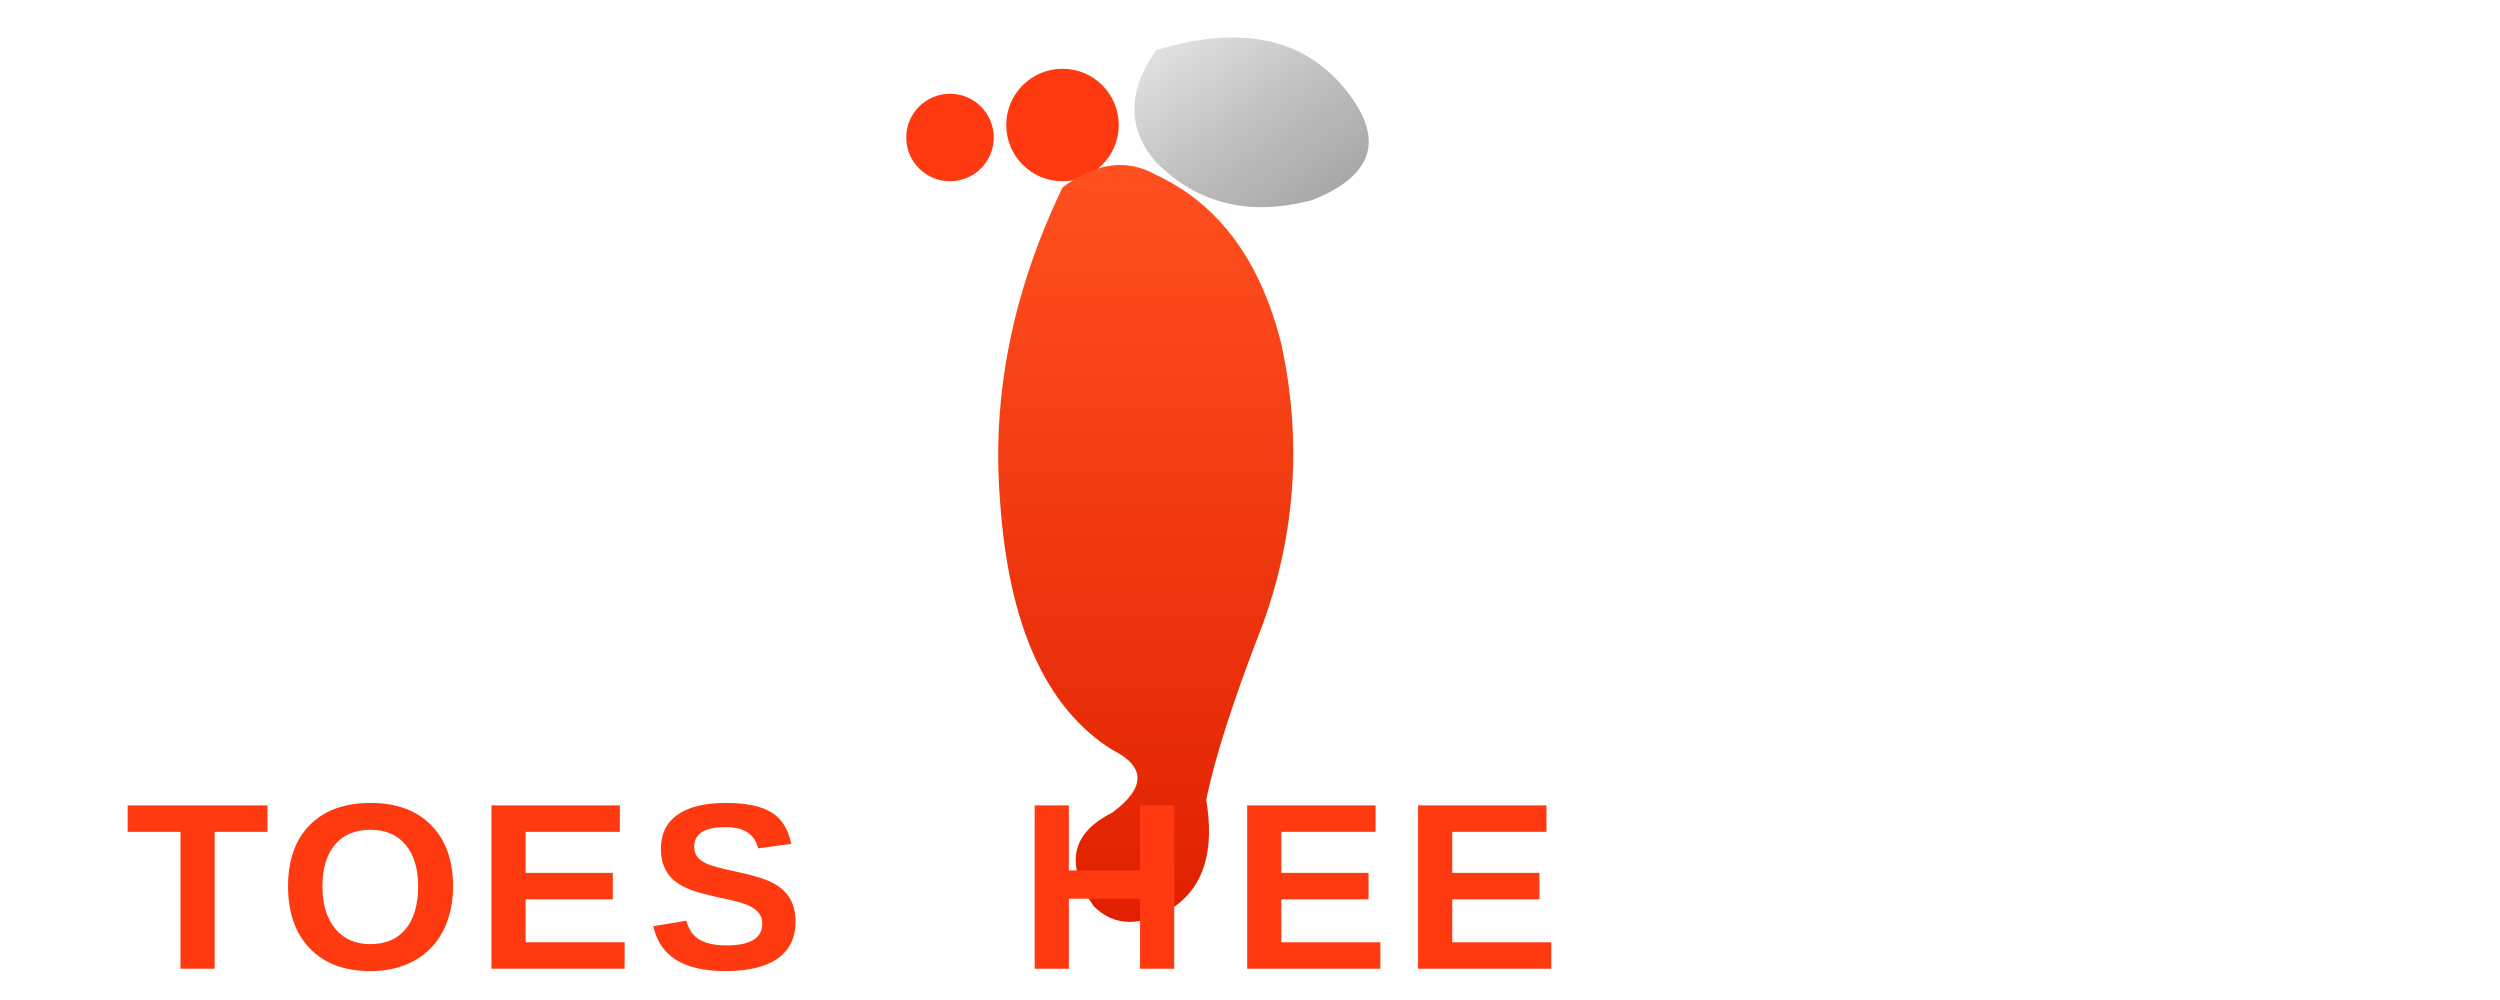
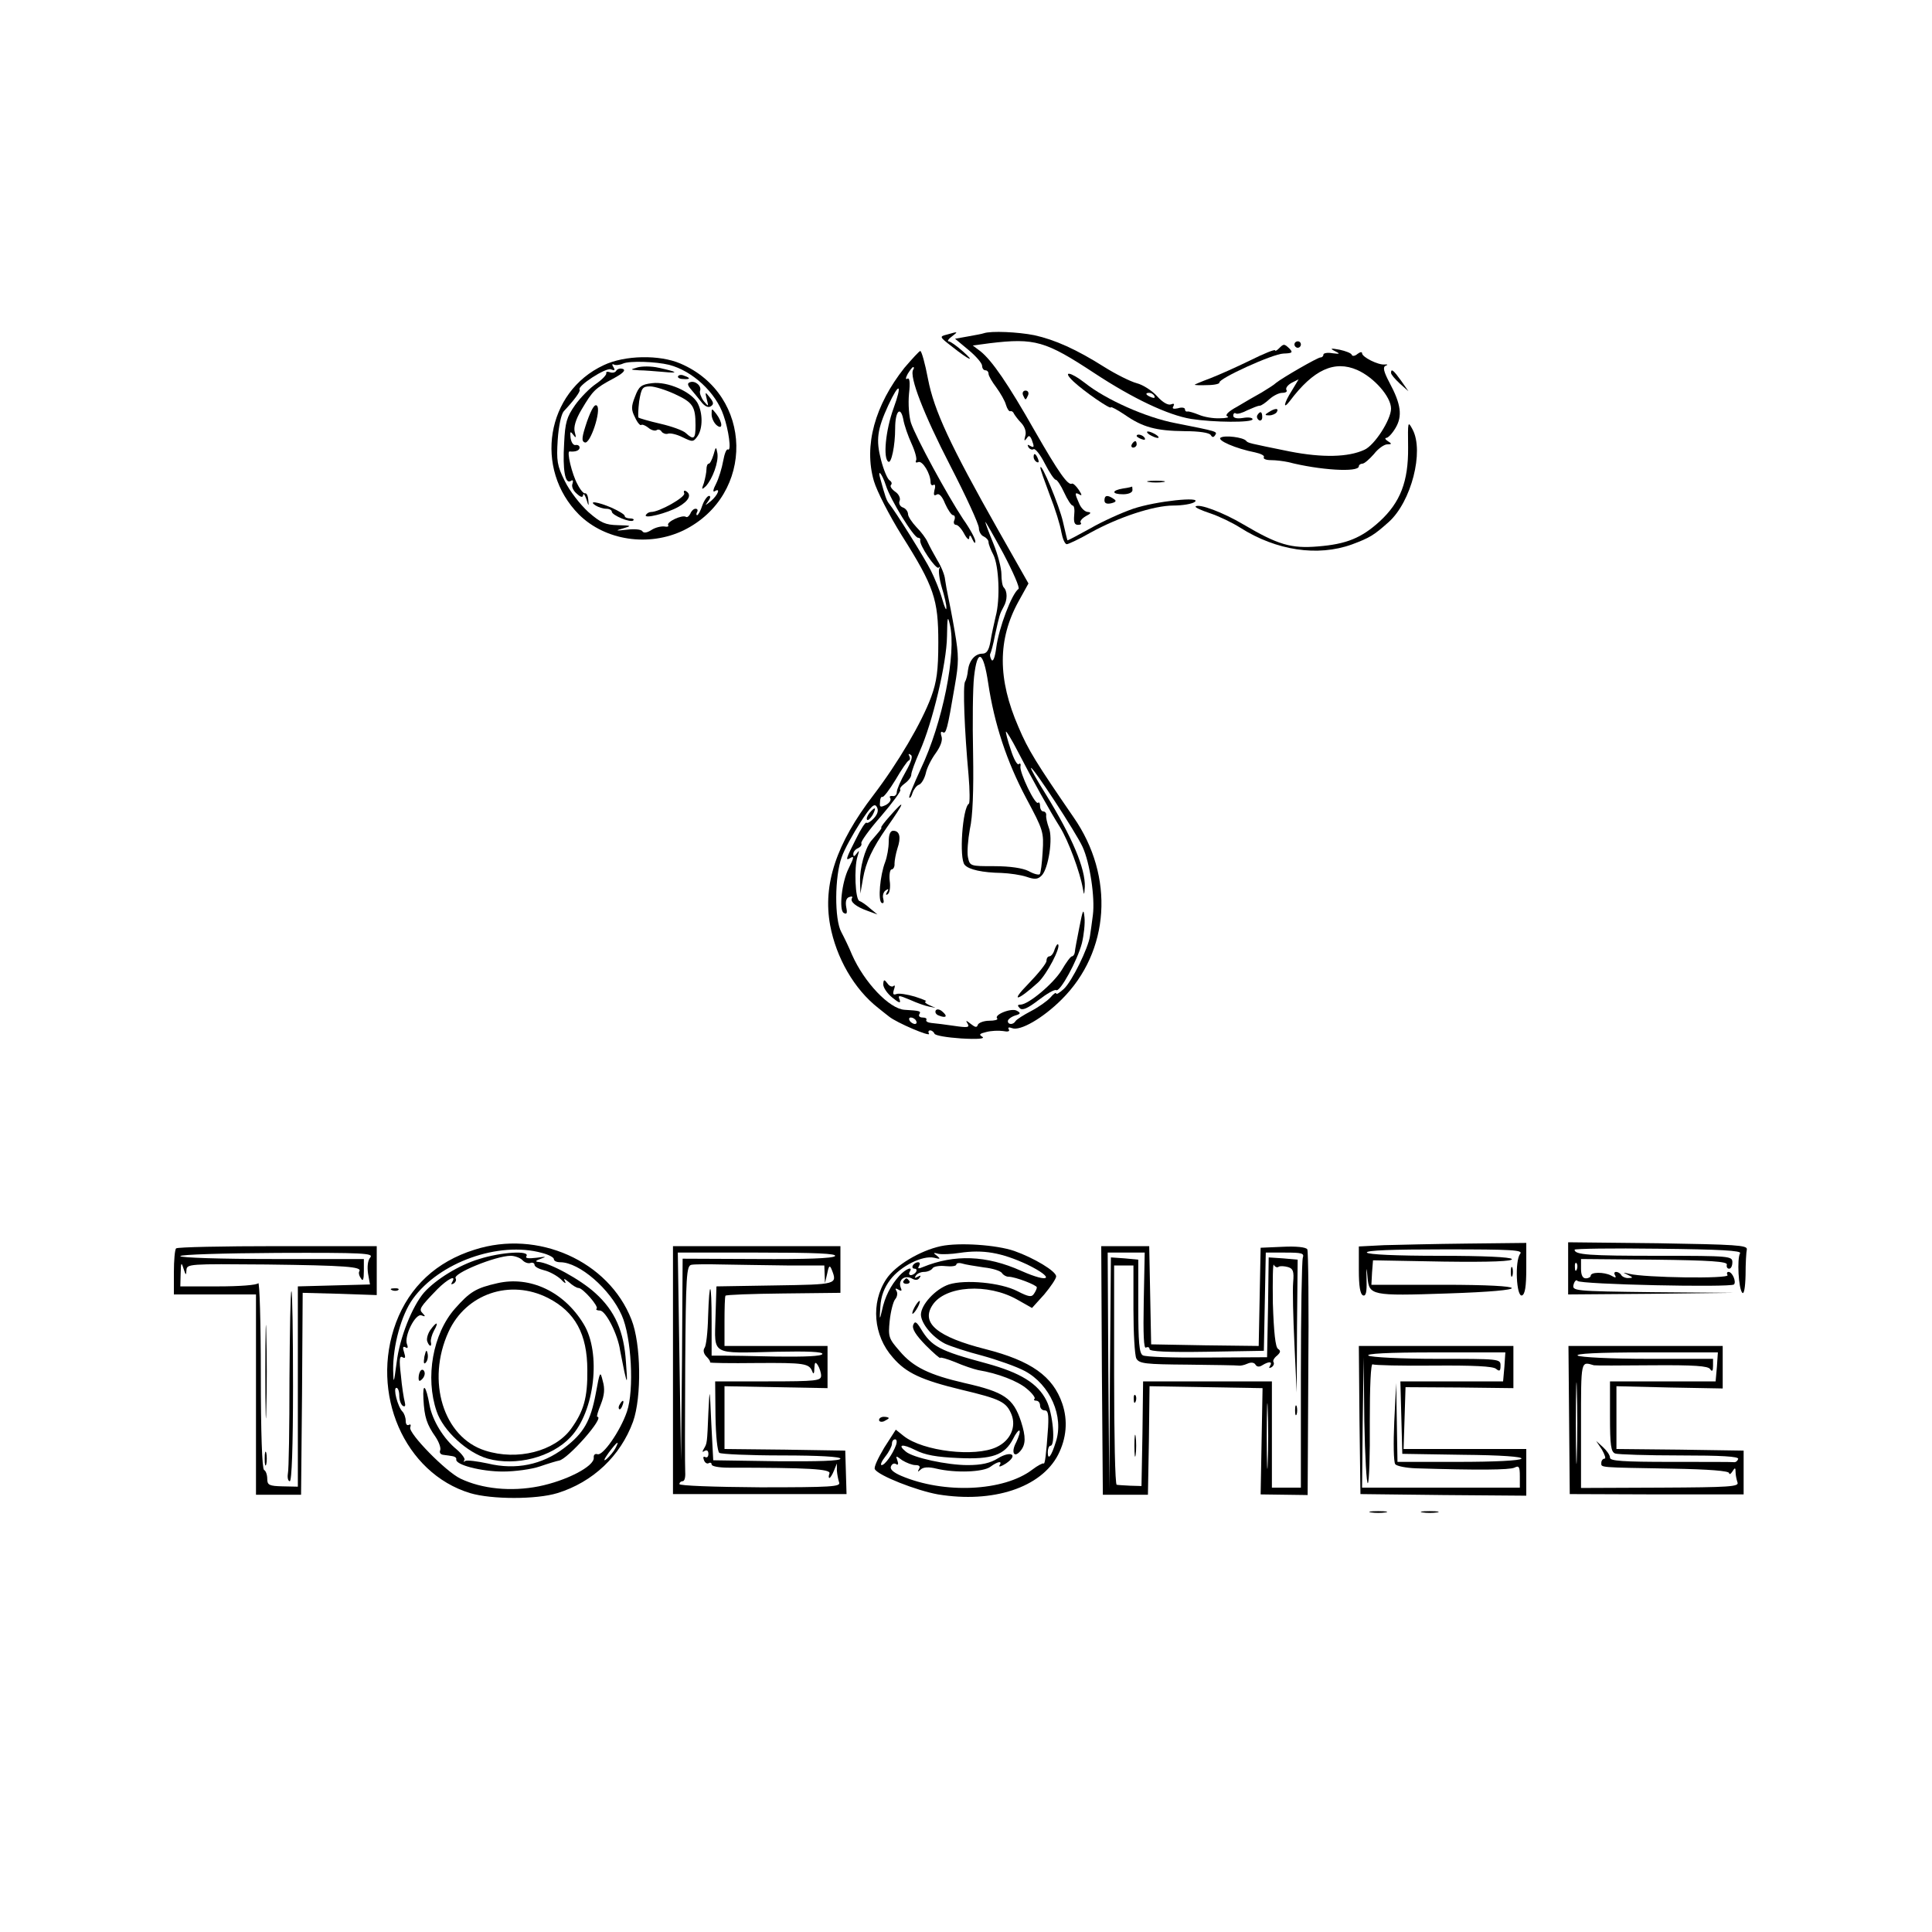
- <svg xmlns="http://www.w3.org/2000/svg" viewBox="0 0 400 160" fill="none">
-   <ellipse cx="170" cy="20" rx="9" ry="9" fill="#FF3A10" />
-   <path d="M185 8 Q205 2 215 14 Q225 26 210 32 Q195 36 185 26 Q178 18 185 8Z" fill="url(#silver)" />
-   <path d="M170 30 Q158 55 160 80 Q162 110 178 120 Q186 124 178 130 Q168 135 175 145 Q180 150 188 145 Q195 140 193 128 Q195 118 202 100 Q210 78 205 55 Q200 35 185 28 Q178 24 170 30Z" fill="url(#orange)" />
-   <circle cx="152" cy="22" r="7" fill="#FF3A10" />
-   <text x="20" y="155" font-family="'Space Grotesk',Arial,sans-serif" font-size="38" font-weight="700" fill="#FF3A10" letter-spacing="2">TOES</text>
-   <text x="163" y="155" font-family="'Space Grotesk',Arial,sans-serif" font-size="38" font-weight="700" fill="#FF3A10" letter-spacing="2">H</text>
-   <text x="197" y="155" font-family="'Space Grotesk',Arial,sans-serif" font-size="38" font-weight="700" fill="#FF3A10" letter-spacing="2">EE</text>
-   <defs>
-     <linearGradient id="orange" x1="0" y1="0" x2="0" y2="1">
-       <stop offset="0%" stop-color="#FF5020" />
-       <stop offset="100%" stop-color="#E02000" />
-     </linearGradient>
-     <linearGradient id="silver" x1="0" y1="0" x2="1" y2="1">
-       <stop offset="0%" stop-color="#E8E8E8" />
-       <stop offset="50%" stop-color="#C0C0C0" />
-       <stop offset="100%" stop-color="#A0A0A0" />
-     </linearGradient>
-   </defs>
+ <svg xmlns="http://www.w3.org/2000/svg" version="1.0" width="600pt" height="600pt" viewBox="0 0 600 600" preserveAspectRatio="xMidYMid meet">
+   <g transform="translate(0,600) scale(0.1,-0.1)" fill="#000000" stroke="none">
+     <path d="M2941 4961 c-24 -6 -24 -7 15 -37 54 -43 76 -52 34 -15 -19 17 -39 31 -44 31 -5 0 -1 7 10 15 21 16 20 16 -15 6z" />
+     <path d="M3055 4965 c-5 -2 -28 -6 -50 -10 l-39 -7 42 -35 c23 -19 42 -41 42 -49 0 -8 5 -14 10 -14 6 0 10 -5 10 -11 0 -6 11 -25 24 -42 13 -18 27 -42 30 -54 4 -13 10 -22 14 -20 4 1 9 -2 11 -8 3 -5 13 -19 23 -29 11 -12 16 -28 12 -40 -4 -15 -3 -17 4 -8 7 11 10 10 16 -3 9 -24 8 -27 -6 -19 -7 4 -8 3 -4 -5 4 -6 11 -9 16 -6 5 3 21 -17 35 -45 14 -27 29 -50 34 -50 4 0 16 -18 26 -40 10 -22 22 -40 26 -40 5 0 7 -13 5 -30 -2 -22 1 -30 12 -30 8 0 12 3 8 7 -3 4 4 13 16 20 16 8 18 12 7 13 -9 0 -21 11 -27 25 -15 33 -15 38 1 29 8 -5 7 0 -3 15 -8 12 -18 21 -21 19 -12 -7 -41 34 -115 163 -84 148 -133 219 -169 248 l-24 18 52 7 c141 17 174 7 326 -93 120 -79 228 -130 300 -142 70 -11 191 -12 191 -1 0 5 -13 7 -30 4 -19 -3 -30 0 -30 7 0 7 4 10 8 7 5 -3 21 2 36 10 16 7 32 14 38 14 5 0 18 9 30 20 12 11 30 20 40 20 11 0 17 4 13 9 -3 6 4 15 16 22 l22 11 -21 -35 c-25 -39 -29 -62 -6 -32 73 97 138 127 209 96 52 -23 105 -83 105 -120 0 -34 -51 -114 -83 -128 -50 -23 -130 -25 -232 -5 -128 26 -129 26 -135 33 -9 11 -66 18 -79 10 -13 -8 46 -34 107 -46 18 -4 30 -10 27 -15 -3 -5 7 -9 22 -9 16 0 39 -3 53 -6 97 -25 220 -33 220 -13 0 4 5 8 11 8 6 0 22 14 36 30 13 17 32 30 41 30 15 0 15 2 2 10 -8 5 -10 10 -5 10 6 0 19 14 29 31 22 37 17 74 -19 141 -18 34 -21 48 -12 52 8 3 7 5 -3 4 -20 -2 -70 23 -70 35 0 5 -6 4 -14 -2 -8 -7 -16 -8 -18 -3 -1 5 -19 12 -38 16 -27 5 -31 4 -15 -4 18 -9 17 -10 -7 -7 -16 3 -28 0 -28 -4 0 -5 -4 -9 -9 -9 -9 0 -118 -63 -138 -79 -6 -6 -27 -19 -45 -30 -18 -10 -53 -30 -76 -44 -28 -15 -39 -27 -30 -30 7 -3 -4 -6 -24 -6 -20 -1 -49 4 -65 11 -15 6 -31 11 -35 10 -5 -1 -8 2 -8 7 0 5 -10 7 -22 3 -14 -3 -19 -1 -14 6 4 8 2 10 -8 6 -9 -3 -26 7 -42 25 -15 17 -44 36 -64 41 -19 5 -65 28 -100 50 -87 55 -154 85 -218 99 -50 10 -134 14 -157 6z m530 -195 c3 -6 -1 -7 -9 -4 -18 7 -21 14 -7 14 6 0 13 -4 16 -10z" />
+     <path d="M4020 4930 c0 -5 5 -10 10 -10 6 0 10 5 10 10 0 6 -4 10 -10 10 -5 0 -10 -4 -10 -10z" />
+     <path d="M3972 4918 c-7 -7 -12 -9 -12 -6 0 4 -35 -10 -77 -31 -43 -21 -99 -46 -125 -56 -27 -10 -48 -19 -48 -20 0 -1 18 -2 39 -1 22 0 39 4 38 8 -3 12 165 89 199 90 27 1 30 3 19 15 -17 16 -18 16 -33 1z" />
+     <path d="M2809 4858 c-92 -116 -127 -242 -95 -352 9 -31 48 -107 86 -168 101 -160 114 -199 114 -333 0 -88 -5 -122 -22 -169 -30 -81 -103 -205 -180 -306 -115 -150 -157 -277 -134 -403 19 -102 75 -199 149 -257 10 -8 26 -21 34 -27 23 -19 131 -65 124 -53 -3 5 -2 10 4 10 5 0 11 -5 13 -10 2 -6 39 -12 83 -15 50 -3 75 -1 66 5 -12 7 -9 10 12 15 15 4 38 5 52 3 15 -3 22 -1 18 5 -4 6 0 8 10 4 25 -10 96 31 154 89 150 149 165 382 37 566 -116 169 -141 209 -171 280 -65 149 -65 272 0 390 l31 56 -93 164 c-151 267 -200 373 -219 471 -9 48 -20 87 -24 87 -3 0 -25 -24 -49 -52z m27 -6 c-13 -21 33 -139 115 -298 49 -95 89 -182 89 -194 0 -11 7 -23 15 -26 8 -4 15 -11 15 -18 0 -6 7 -24 15 -39 17 -34 22 -137 7 -192 -5 -22 -13 -57 -16 -77 -5 -28 -12 -38 -25 -38 -23 0 -41 -21 -45 -52 -1 -13 -5 -29 -9 -35 -7 -12 -2 -150 11 -291 4 -46 4 -86 1 -88 -20 -12 -31 -171 -13 -190 13 -15 56 -24 114 -25 25 -1 60 -6 78 -12 26 -9 35 -8 47 4 21 21 36 117 22 149 -5 14 -9 31 -8 38 1 6 -3 12 -9 12 -5 0 -10 7 -10 17 0 9 -3 13 -6 10 -9 -9 -58 94 -55 113 2 8 -1 11 -5 7 -5 -4 -16 16 -25 45 -10 29 -16 54 -15 56 2 1 18 -25 36 -60 47 -91 100 -186 132 -237 26 -42 62 -139 71 -191 4 -22 4 -21 6 6 2 56 -39 154 -121 287 -27 43 -48 80 -46 82 5 5 140 -201 160 -245 23 -50 39 -158 32 -212 -3 -23 -7 -53 -9 -65 -5 -37 -56 -141 -81 -164 -13 -12 -24 -19 -24 -14 0 4 -8 -1 -18 -13 -10 -11 -37 -30 -60 -42 -23 -12 -45 -26 -48 -31 -7 -12 -24 -12 -24 0 0 5 10 13 22 17 18 5 19 8 6 15 -17 10 -73 -13 -61 -24 3 -4 -8 -7 -25 -7 -16 0 -32 -6 -35 -12 -3 -10 -8 -9 -22 2 -15 12 -17 12 -10 1 7 -12 0 -13 -41 -7 -27 4 -59 8 -71 9 -11 1 -19 5 -16 10 2 4 -3 7 -12 7 -9 0 -13 5 -10 10 6 10 3 11 -46 14 -47 3 -125 85 -163 171 -9 22 -24 53 -33 70 -22 39 -21 174 1 233 8 24 35 72 58 108 33 51 44 61 51 48 6 -10 3 -22 -9 -35 -9 -10 -20 -17 -23 -14 -3 3 -18 -20 -33 -51 -31 -61 -33 -68 -18 -59 13 8 13 3 -4 -31 -22 -43 -31 -130 -16 -139 10 -6 12 -1 8 18 -3 17 0 28 9 31 8 3 12 2 9 -3 -7 -11 12 -27 49 -40 l30 -11 -23 19 c-12 11 -27 21 -33 23 -13 4 -17 103 -6 138 6 19 6 21 -2 10 -8 -11 -11 -11 -11 -2 0 7 7 15 15 18 8 4 12 10 10 15 -3 4 24 42 61 84 36 42 63 79 60 82 -3 4 3 12 14 20 11 8 20 20 20 27 0 8 12 40 26 72 40 89 84 275 85 358 1 60 2 66 9 36 21 -88 -23 -307 -91 -449 -21 -46 -38 -86 -35 -88 2 -3 7 4 10 15 4 11 13 23 20 25 8 3 17 19 21 35 3 16 17 44 31 63 15 21 22 40 18 52 -4 12 -2 17 4 13 10 -6 14 7 37 143 13 74 13 94 0 170 -8 47 -18 97 -21 111 -3 14 -7 36 -9 50 -1 14 -12 41 -24 60 -11 19 -25 45 -30 56 -5 12 -21 33 -35 47 -14 15 -26 33 -26 40 0 8 -7 18 -16 21 -9 3 -14 13 -10 21 3 8 -3 21 -14 28 -11 8 -17 17 -13 21 4 4 2 10 -4 14 -7 4 -19 33 -27 64 -16 62 -12 94 23 170 34 73 44 67 16 -10 -25 -69 -33 -156 -16 -166 9 -6 21 49 21 104 0 52 16 71 25 29 3 -19 15 -53 26 -77 11 -24 17 -47 14 -52 -3 -6 0 -8 7 -5 13 5 38 -36 38 -63 0 -7 4 -11 9 -8 5 4 7 -4 3 -16 -3 -15 -2 -19 7 -14 7 5 17 -5 26 -28 9 -20 20 -36 25 -36 5 0 7 -7 4 -15 -4 -8 -1 -15 5 -15 6 0 17 -12 25 -27 9 -17 16 -22 16 -13 1 10 4 9 10 -5 5 -11 9 -14 9 -7 1 7 -16 39 -38 70 -49 74 -146 252 -162 299 -6 20 -9 59 -6 90 4 35 2 51 -5 47 -6 -4 -6 2 1 15 7 11 14 21 17 21 3 0 3 -4 0 -8z m-85 -359 c14 -45 87 -163 100 -163 5 0 8 -3 7 -7 -5 -14 49 -93 57 -86 4 5 5 3 2 -3 -3 -6 0 -32 8 -59 8 -26 15 -55 14 -64 0 -9 -6 4 -13 29 -7 25 -23 64 -35 88 -20 40 -111 185 -130 208 -8 10 -12 22 -27 77 -10 33 5 17 17 -20z m412 -322 c-21 -15 -61 -121 -69 -182 -4 -31 -10 -46 -15 -38 -4 7 -6 16 -3 20 2 4 9 29 14 56 14 63 14 65 27 89 12 21 12 48 0 60 -4 4 -7 22 -7 41 0 18 -11 61 -25 95 -14 34 -25 64 -25 67 0 3 25 -41 56 -98 30 -57 52 -107 47 -110z m-94 -293 c19 -126 57 -242 118 -357 53 -99 55 -105 51 -167 -2 -35 -6 -66 -9 -69 -4 -3 -19 1 -35 10 -18 9 -57 15 -106 15 -75 0 -76 0 -82 28 -3 15 0 54 6 87 9 39 12 121 10 235 -2 96 -1 203 3 238 10 90 29 81 44 -20z m-257 -276 c-15 -26 -27 -54 -27 -62 0 -8 -6 -14 -13 -12 -8 1 -11 -2 -7 -7 3 -6 -3 -15 -14 -21 -17 -8 -20 -7 -18 9 0 11 4 18 7 16 4 -2 22 22 41 53 18 31 37 59 41 60 5 2 5 9 2 14 -4 7 -2 8 4 4 8 -4 2 -22 -16 -54z m33 -772 c3 -5 2 -10 -4 -10 -5 0 -13 5 -16 10 -3 6 -2 10 4 10 5 0 13 -4 16 -10z" />
+     <path d="M2763 3465 c-17 -19 -29 -35 -26 -35 2 0 -2 -7 -9 -15 -7 -8 -17 -20 -23 -27 -19 -24 -35 -84 -34 -124 l1 -39 8 46 c9 52 29 94 74 159 57 81 60 93 9 35z" />
+     <path d="M2700 3475 c-7 -9 -10 -18 -7 -21 3 -3 10 4 17 15 13 25 8 27 -10 6z" />
+     <path d="M2760 3386 c0 -19 -5 -47 -11 -63 -16 -41 -23 -120 -11 -127 6 -3 8 2 5 13 -3 10 1 22 8 26 8 6 10 4 4 -5 -5 -8 -4 -11 2 -7 6 4 9 22 6 42 -2 19 1 35 6 35 5 0 10 8 9 18 0 9 4 31 9 47 12 35 7 55 -13 55 -9 0 -14 -11 -14 -34z" />
+     <path d="M3352 3120 c-7 -36 -14 -71 -14 -77 -1 -7 -5 -13 -9 -13 -4 0 -18 -19 -32 -43 -25 -41 -103 -107 -128 -107 -9 0 -10 -3 -2 -11 8 -8 24 -1 58 25 26 20 50 34 55 31 12 -7 66 92 80 146 6 25 10 61 8 80 -3 29 -5 25 -16 -31z" />
+     <path d="M3275 3051 c-3 -12 -11 -21 -16 -21 -5 0 -9 -6 -9 -14 0 -8 -26 -40 -57 -72 -57 -58 -34 -54 31 5 27 25 71 109 62 118 -2 3 -7 -5 -11 -16z" />
+     <path d="M2743 2943 c0 -10 12 -28 28 -41 21 -17 27 -19 23 -7 -6 15 -4 15 32 0 22 -10 48 -19 59 -21 l20 -4 -20 9 c-11 5 -15 10 -10 11 6 1 -10 7 -34 15 -24 7 -49 11 -57 8 -10 -4 -12 0 -8 13 4 11 4 16 -1 12 -4 -4 -13 -1 -19 8 -10 13 -12 13 -13 -3z" />
+     <path d="M2906 2862 c-3 -6 1 -13 10 -16 23 -9 28 -2 10 13 -8 7 -17 8 -20 3z" />
+     <path d="M1875 4866 c-179 -83 -218 -322 -77 -464 82 -81 217 -101 325 -49 223 110 217 421 -10 518 -65 28 -173 26 -238 -5z m203 1 c73 -19 145 -86 169 -157 16 -45 25 -112 14 -106 -5 3 -11 -13 -15 -35 -4 -23 -14 -55 -22 -71 -9 -17 -11 -27 -5 -24 20 13 11 -11 -11 -30 -19 -15 -20 -16 -9 -1 7 9 9 17 3 17 -5 0 -15 -13 -21 -30 -5 -16 -13 -30 -16 -30 -3 0 -3 5 0 10 3 6 1 10 -5 10 -6 0 -13 -7 -16 -15 -4 -8 -10 -13 -14 -10 -12 7 -61 -16 -55 -26 3 -4 -3 -6 -12 -4 -10 1 -28 -3 -40 -11 -14 -9 -24 -10 -28 -4 -3 6 -25 8 -48 5 -36 -4 -37 -3 -12 4 28 8 27 9 -16 10 -39 1 -53 7 -92 41 -25 23 -58 65 -73 96 -24 48 -26 63 -22 128 3 44 11 80 19 89 31 33 53 62 49 67 -8 11 81 69 97 63 12 -5 14 -3 8 7 -5 7 -4 11 1 8 5 -3 18 -2 29 3 21 9 102 6 143 -4z" />
+     <path d="M1980 4859 c-24 -7 -24 -7 5 -9 17 0 50 -3 75 -5 51 -5 45 0 -15 13 -22 5 -51 5 -65 1z" />
+     <path d="M1914 4849 c-3 -6 -12 -8 -20 -5 -8 3 -13 1 -11 -3 1 -5 -13 -20 -32 -33 -18 -12 -48 -42 -65 -66 -26 -37 -31 -54 -34 -118 -5 -84 3 -128 20 -118 7 5 9 2 6 -8 -4 -8 2 -22 13 -31 13 -12 19 -13 20 -4 1 6 5 1 10 -13 7 -23 8 -24 6 -2 -1 12 -5 21 -10 20 -4 -2 -15 11 -23 27 -18 32 -35 105 -25 103 18 -2 31 3 31 12 0 6 -6 9 -12 8 -7 -2 -14 8 -16 22 -2 20 -1 22 8 10 9 -12 10 -10 5 8 -4 15 2 38 21 70 35 59 42 66 98 96 30 16 40 26 31 30 -8 3 -17 1 -21 -5z" />
+     <path d="M2106 4832 c-3 -4 4 -9 15 -9 23 -2 25 3 4 10 -8 4 -16 3 -19 -1z" />
+     <path d="M2025 4810 c-34 -4 -41 -10 -53 -42 -12 -30 -12 -41 0 -64 7 -16 16 -26 19 -24 3 3 13 -1 22 -8 9 -8 21 -11 26 -8 5 4 13 1 16 -5 4 -5 13 -8 19 -6 7 3 28 -2 46 -11 31 -15 33 -15 46 3 17 24 17 73 0 104 -20 35 -93 67 -141 61z m71 -34 c56 -26 64 -38 64 -97 0 -42 -5 -47 -30 -24 -8 8 -44 21 -79 29 -35 8 -65 17 -68 19 -2 3 -1 26 2 51 7 41 10 46 34 46 14 0 49 -11 77 -24z" />
+     <path d="M2143 4813 c-9 -3 -8 -9 2 -21 8 -9 22 -27 32 -39 11 -15 23 -20 30 -15 10 6 10 12 -3 28 -14 18 -15 18 -9 -6 6 -24 6 -24 -10 -5 -8 11 -13 25 -11 31 6 15 -15 33 -31 27z" />
+     <path d="M1823 4691 c-16 -48 -18 -61 -7 -65 17 -7 52 100 38 114 -7 7 -17 -10 -31 -49z" />
+     <path d="M2210 4713 c0 -11 7 -26 15 -33 20 -17 20 7 0 34 -15 19 -15 19 -15 -1z" />
+     <path d="M2216 4588 c-5 -16 -11 -28 -15 -28 -4 0 -7 -8 -7 -17 0 -10 -4 -29 -8 -43 -8 -21 -7 -22 6 -10 21 23 40 75 36 102 -4 22 -5 22 -12 -4z" />
+     <path d="M2125 4468 c4 -12 -77 -58 -103 -58 -6 0 -13 -4 -16 -9 -9 -14 66 5 101 25 33 19 42 38 23 49 -5 3 -8 0 -5 -7z" />
+     <path d="M1850 4430 c8 -5 23 -10 33 -10 9 0 17 -4 17 -9 0 -11 59 -36 67 -27 3 3 -1 6 -10 6 -9 0 -17 3 -17 8 0 4 -18 15 -40 25 -44 19 -75 23 -50 7z" />
+     <path d="M4320 4842 c0 -5 12 -19 27 -33 l27 -24 -23 33 c-23 32 -31 39 -31 24z" />
+     <path d="M3334 4815 c33 -31 116 -88 116 -80 0 3 19 -7 43 -23 56 -39 97 -50 186 -51 45 0 77 -5 81 -12 5 -8 9 -8 14 0 7 11 7 11 -124 37 -90 17 -216 73 -281 125 -45 35 -72 39 -35 4z" />
+     <path d="M3177 4773 c3 -7 6 -13 8 -13 2 0 5 6 8 13 3 8 -1 14 -8 14 -7 0 -11 -6 -8 -14z" />
+     <path d="M3940 4720 c-13 -8 -13 -10 2 -10 9 0 20 5 23 10 8 13 -5 13 -25 0z" />
+     <path d="M3905 4711 c-3 -5 -1 -12 5 -16 5 -3 10 1 10 9 0 18 -6 21 -15 7z" />
+     <path d="M4373 4610 c1 -105 -24 -170 -88 -229 -57 -52 -104 -71 -192 -78 -83 -7 -124 5 -231 68 -64 38 -139 66 -149 56 -2 -3 18 -12 45 -21 27 -9 69 -29 94 -45 112 -71 240 -90 346 -52 56 21 68 28 115 70 70 63 110 219 74 287 -15 28 -15 26 -14 -56z" />
+     <path d="M3570 4650 c8 -5 20 -10 25 -10 6 0 3 5 -5 10 -8 5 -19 10 -25 10 -5 0 -3 -5 5 -10z" />
+     <path d="M3530 4646 c0 -2 7 -7 16 -10 8 -3 12 -2 9 4 -6 10 -25 14 -25 6z" />
+     <path d="M3515 4620 c-3 -5 -1 -10 4 -10 6 0 11 5 11 10 0 6 -2 10 -4 10 -3 0 -8 -4 -11 -10z" />
+     <path d="M3210 4581 c0 -6 4 -13 10 -16 6 -3 7 1 4 9 -7 18 -14 21 -14 7z" />
+     <path d="M3231 4548 c-1 -4 13 -42 29 -85 17 -43 33 -95 36 -115 4 -21 11 -38 17 -38 5 0 39 16 74 36 87 48 196 84 257 84 28 0 58 5 66 11 26 18 -120 3 -191 -21 -35 -12 -95 -39 -133 -61 -38 -21 -70 -38 -71 -37 -1 2 -7 28 -14 58 -11 49 -68 186 -70 168z" />
+     <path d="M3568 4503 c12 -2 32 -2 45 0 12 2 2 4 -23 4 -25 0 -35 -2 -22 -4z" />
+     <path d="M3488 4483 c-37 -6 -36 -18 0 -18 16 0 29 5 29 13 0 6 -1 11 -1 11 -1 -1 -13 -4 -28 -6z" />
+     <path d="M3430 4446 c0 -9 7 -12 21 -9 16 4 17 8 7 14 -19 13 -28 11 -28 -5z" />
+     <path d="M1474 2119 c-119 -37 -202 -115 -244 -226 -82 -220 26 -468 230 -530 67 -20 206 -20 271 0 110 34 196 115 235 222 27 76 25 242 -5 317 -71 182 -291 280 -487 217z m209 -10 c20 -5 37 -14 37 -19 0 -6 9 -10 20 -10 59 0 155 -83 191 -165 30 -67 39 -232 16 -299 -20 -59 -75 -139 -92 -132 -7 2 -12 -2 -11 -11 2 -27 -86 -72 -171 -89 -86 -17 -176 -8 -243 24 -46 22 -162 141 -156 159 3 8 1 11 -4 8 -6 -3 -10 2 -10 12 0 11 -5 24 -10 29 -15 15 -30 74 -19 74 5 0 9 -11 9 -24 0 -14 5 -28 11 -32 7 -4 9 0 6 12 -3 11 -9 48 -12 83 -6 49 -4 62 5 56 9 -5 10 -1 5 15 -5 15 -4 20 4 16 7 -5 9 -1 5 9 -10 25 26 97 45 90 12 -5 13 -3 4 6 -13 13 -10 18 45 75 32 32 61 47 46 22 -4 -7 -3 -8 5 -4 6 4 9 11 6 16 -10 15 125 70 171 70 12 0 29 -6 36 -13 7 -8 19 -12 26 -9 6 2 12 -1 12 -6 0 -6 14 -13 30 -17 17 -4 40 -17 52 -28 11 -12 17 -15 13 -7 -6 11 -3 10 12 -2 11 -10 24 -18 30 -18 13 0 63 -57 56 -64 -4 -3 1 -6 10 -6 18 0 56 -74 63 -125 2 -11 8 -40 13 -65 9 -40 10 -37 5 29 -6 96 -34 160 -95 215 -47 43 -143 95 -177 97 -11 1 -9 4 8 10 19 7 16 7 -13 3 -26 -3 -37 -2 -32 5 11 18 -77 13 -147 -9 -63 -19 -134 -63 -171 -104 -37 -43 -76 -141 -85 -216 -9 -68 -10 -70 -11 -25 -1 75 25 171 61 221 82 114 267 180 401 143z m228 -607 c-5 -10 -18 -25 -27 -33 -11 -9 -9 -2 6 19 26 35 36 42 21 14z" />
+     <path d="M1545 2015 c-67 -15 -86 -27 -132 -79 -69 -78 -93 -214 -57 -319 20 -60 95 -129 159 -147 87 -24 198 4 257 67 75 79 96 262 40 352 -61 100 -166 149 -267 126z m157 -46 c84 -43 122 -112 122 -224 1 -85 -11 -128 -51 -183 -51 -69 -166 -99 -266 -67 -130 41 -184 216 -114 369 54 118 191 165 309 105z" />
+     <path d="M1336 1869 c-8 -12 -12 -28 -9 -35 6 -17 15 -18 11 -1 -1 6 3 22 10 35 16 28 8 29 -12 1z" />
+     <path d="M1318 1787 c-3 -19 -2 -25 4 -19 6 6 8 18 6 28 -3 14 -5 12 -10 -9z" />
+     <path d="M1307 1744 c-4 -4 -7 -14 -7 -23 0 -11 3 -12 11 -4 6 6 10 16 7 23 -2 6 -7 8 -11 4z" />
+     <path d="M1850 1671 c-16 -84 -37 -122 -98 -168 -68 -52 -150 -69 -237 -48 -33 7 -64 11 -70 8 -5 -4 -7 -3 -3 2 4 4 -7 19 -23 33 -42 34 -76 91 -85 138 -11 62 -22 73 -19 19 3 -56 10 -78 38 -118 10 -15 17 -34 14 -41 -3 -7 1 -13 9 -14 8 -1 21 -3 28 -4 8 -1 14 -5 13 -10 -4 -17 77 -38 145 -38 37 0 89 7 115 16 26 9 53 17 59 18 27 4 144 136 119 136 -3 0 2 17 11 39 11 28 13 48 6 72 -8 33 -9 31 -22 -40z" />
+     <path d="M1925 1639 c-4 -6 -5 -12 -2 -15 2 -3 7 2 10 11 7 17 1 20 -8 4z" />
+     <path d="M2922 2130 c-65 -14 -142 -60 -170 -103 -48 -73 -40 -175 21 -243 41 -48 89 -70 213 -100 122 -29 139 -38 155 -76 16 -39 -3 -82 -46 -102 -67 -32 -228 -13 -288 34 l-25 20 -36 -56 c-19 -32 -33 -61 -29 -67 12 -20 129 -66 196 -78 171 -28 320 21 373 123 26 51 31 106 13 159 -29 85 -97 133 -238 169 -150 38 -202 81 -165 137 39 60 171 69 263 17 l46 -26 38 42 c20 24 37 49 37 56 0 16 -68 57 -130 79 -55 19 -171 27 -228 15z m268 -57 c88 -43 72 -60 -18 -20 -109 49 -208 52 -306 12 -14 -6 -17 -5 -12 3 4 7 3 12 -3 12 -5 0 -13 -4 -16 -10 -3 -5 -1 -10 5 -10 6 0 8 -4 5 -10 -3 -5 -11 -10 -16 -10 -6 0 -7 5 -4 10 12 19 -12 10 -32 -12 -27 -30 -45 -65 -54 -108 -7 -31 -8 -30 -5 12 2 33 12 59 31 84 32 42 100 76 136 68 19 -5 21 -4 9 6 -13 9 -12 11 5 6 11 -2 40 -1 65 3 73 11 130 1 210 -36z m-135 -9 c28 -3 53 -11 57 -18 4 -6 13 -11 20 -11 21 0 88 -26 88 -33 0 -4 -4 -13 -9 -20 -7 -11 -16 -10 -51 8 -52 27 -163 37 -213 21 -42 -14 -87 -63 -87 -94 1 -28 36 -70 75 -90 17 -8 68 -25 115 -37 47 -13 107 -34 133 -48 78 -42 122 -141 96 -220 -14 -45 -25 -59 -25 -32 0 11 4 20 8 20 17 0 8 101 -12 140 -27 54 -81 87 -187 116 -145 39 -170 52 -203 107 -14 23 -19 25 -24 12 -4 -12 8 -31 39 -63 25 -25 45 -42 45 -39 0 3 21 -3 46 -13 25 -11 58 -22 72 -25 61 -10 123 -34 151 -58 17 -14 27 -28 24 -31 -4 -3 -1 -6 5 -6 7 0 12 -7 12 -15 0 -8 6 -15 14 -15 11 0 13 -12 11 -52 -6 -87 -10 -117 -14 -113 -2 2 -18 -6 -35 -19 -89 -68 -275 -76 -408 -19 -23 10 -35 20 -31 29 3 8 10 11 16 7 6 -4 8 0 4 11 -6 16 -5 16 15 1 13 -8 31 -15 41 -15 12 0 16 -4 11 -12 -5 -10 -4 -10 5 -2 8 8 25 9 49 3 59 -14 146 -11 168 6 23 17 38 19 28 4 -3 -6 6 -3 20 6 40 27 16 41 -25 16 -24 -15 -51 -21 -94 -21 -64 0 -170 23 -192 42 -27 22 -11 25 29 5 31 -16 67 -22 134 -25 105 -5 144 9 170 59 8 17 18 29 20 26 3 -3 -2 -19 -10 -36 -17 -31 -7 -51 13 -27 17 20 17 44 2 91 -24 73 -52 92 -176 120 -108 25 -159 49 -201 99 -34 39 -36 44 -31 94 3 29 11 60 17 67 7 8 8 20 4 26 -5 8 -3 9 6 4 10 -6 12 -4 7 7 -8 23 12 39 34 28 12 -7 20 -6 25 2 5 7 3 8 -6 3 -9 -5 -11 -4 -6 3 4 7 16 12 26 12 10 0 22 5 26 11 3 6 22 9 40 7 19 -2 34 0 34 5 0 4 8 6 18 3 9 -3 40 -8 67 -12z m-272 -551 c-11 -30 -35 -63 -45 -63 -5 0 0 12 11 26 12 15 21 33 21 40 0 8 4 14 10 14 5 0 6 -8 3 -17z" />
+     <path d="M2806 2022 c-3 -5 1 -9 9 -9 8 0 12 4 9 9 -3 4 -7 8 -9 8 -2 0 -6 -4 -9 -8z" />
+     <path d="M2840 1940 c-6 -11 -8 -20 -6 -20 3 0 10 9 16 20 6 11 8 20 6 20 -3 0 -10 -9 -16 -20z" />
+     <path d="M4298 2133 l-78 -4 0 -73 c0 -50 4 -75 13 -79 9 -3 12 10 11 47 -1 44 0 45 3 9 5 -56 11 -58 247 -50 274 9 266 27 -12 27 l-223 0 2 38 3 38 219 -4 c148 -2 217 1 212 8 -4 6 -85 10 -225 10 -135 0 -221 4 -225 10 -4 7 79 10 241 10 212 0 245 -2 235 -14 -17 -21 -12 -136 6 -129 9 4 13 27 13 84 l0 79 -182 -2 c-101 -1 -218 -4 -260 -5z" />
+     <path d="M4870 2061 l0 -81 258 2 257 3 -252 2 c-248 3 -251 4 -246 24 3 11 9 16 12 11 7 -11 475 -21 486 -11 8 8 -5 39 -17 39 -5 0 -6 -5 -3 -10 7 -12 -258 -8 -305 4 -21 5 -22 5 -5 -3 17 -8 17 -10 3 -10 -9 -1 -20 4 -23 9 -3 6 -11 10 -16 10 -6 0 -7 -5 -3 -11 4 -8 1 -8 -13 0 -22 11 -63 11 -63 -1 0 -4 -7 -8 -15 -8 -10 0 -15 10 -15 30 l0 30 228 -2 c175 -2 226 -6 225 -15 -2 -7 1 -13 7 -13 6 0 10 9 10 20 0 19 -7 20 -229 20 -216 0 -261 3 -261 19 0 3 117 5 260 3 193 -2 259 -6 254 -14 -10 -16 -5 -111 7 -123 5 -5 9 15 10 55 0 36 2 72 4 80 2 13 -35 15 -276 19 l-279 3 0 -81z m27 -3 c-3 -8 -6 -5 -6 6 -1 11 2 17 5 13 3 -3 4 -12 1 -19z" />
+     <path d="M547 2123 c-4 -3 -7 -37 -7 -75 l0 -68 128 0 127 0 0 -311 0 -311 70 0 70 0 3 313 2 314 115 -3 115 -4 0 76 0 76 -308 0 c-170 0 -312 -3 -315 -7z m603 -28 c-8 -9 -10 -29 -7 -50 l6 -34 -112 -3 -112 -3 0 -311 0 -311 -47 1 c-42 1 -48 4 -48 23 0 12 -4 25 -10 28 -6 4 -10 114 -10 298 0 161 -4 288 -8 282 -4 -6 -58 -10 -125 -10 l-117 0 1 40 c1 35 2 37 9 15 7 -21 8 -22 9 -5 1 20 7 20 248 18 246 -3 298 -7 289 -21 -3 -4 -1 -14 5 -22 6 -11 9 -4 9 23 l0 37 -285 0 c-157 0 -285 4 -285 9 0 5 135 9 301 10 268 1 300 -1 289 -14z" />
+     <path d="M899 1718 c0 -150 -2 -283 -5 -295 -2 -13 1 -23 6 -23 6 0 10 106 10 295 0 162 -2 295 -5 295 -3 0 -5 -123 -6 -272z" />
+     <path d="M824 1740 c0 -129 2 -182 3 -117 2 64 2 170 0 235 -1 64 -3 11 -3 -118z" />
+     <path d="M822 1470 c0 -19 2 -27 5 -17 2 9 2 25 0 35 -3 9 -5 1 -5 -18z" />
+     <path d="M2090 1745 l0 -385 270 0 269 0 -2 68 -2 67 -187 3 -188 2 0 98 0 97 160 -3 160 -3 0 66 0 65 -160 0 -160 0 0 75 c0 41 1 78 3 81 1 3 82 6 179 7 l178 2 0 73 0 72 -260 0 -260 0 0 -385z m503 354 c-7 -7 -89 -10 -242 -9 l-231 1 -2 -313 -3 -313 -5 323 -5 322 249 0 c178 0 247 -3 239 -11z m-150 -29 l117 0 1 -27 1 -28 7 30 c5 25 8 27 14 12 18 -46 17 -46 -175 -49 l-183 -3 -3 -97 c-3 -118 -16 -111 190 -106 96 2 144 0 142 -7 -3 -7 -55 -9 -142 -8 -75 2 -152 3 -169 3 l-33 0 0 107 c0 126 -7 135 -11 13 -1 -47 -6 -90 -11 -96 -5 -7 -3 -18 6 -27 8 -8 13 -16 11 -18 -2 -2 63 -3 144 -2 150 1 164 -1 174 -27 3 -9 6 -6 6 10 1 20 3 22 11 10 5 -8 10 -23 10 -32 0 -16 -14 -18 -164 -18 l-165 0 1 -107 c1 -63 6 -111 12 -115 6 -4 93 -8 194 -8 117 0 182 -4 182 -10 0 -7 -68 -9 -197 -8 l-198 3 -6 115 c-5 113 -5 114 -9 35 -4 -99 -4 -97 -14 -114 -6 -10 -5 -12 2 -7 7 4 12 1 12 -9 0 -9 -4 -13 -10 -10 -6 3 -7 -1 -4 -9 3 -9 10 -13 15 -10 5 3 9 1 9 -4 0 -6 24 -10 53 -10 247 0 318 -4 313 -18 -3 -8 -3 -14 0 -14 2 0 9 10 14 23 l9 22 0 -22 c1 -12 4 -28 7 -37 5 -13 -23 -15 -245 -15 -145 1 -251 5 -251 10 0 5 5 9 10 9 6 0 9 12 8 28 -1 15 -1 165 0 334 2 277 4 307 19 310 9 2 53 2 97 1 45 -1 134 -2 199 -3z" />
+     <path d="M3422 1744 l3 -386 70 0 70 0 3 168 2 169 176 -3 175 -3 -3 -165 -3 -165 73 -1 73 -1 2 376 c2 207 0 381 -3 387 -4 7 -35 10 -76 8 l-69 -3 -3 -153 -3 -152 -167 2 -167 3 -3 153 -3 152 -74 0 -75 0 2 -386z m130 215 c-2 -104 0 -149 7 -144 6 3 11 1 11 -5 0 -7 55 -10 178 -8 l177 3 3 153 3 152 60 0 c52 0 60 -2 55 -16 -3 -9 -6 -173 -6 -365 l0 -349 -45 0 -45 0 0 165 0 165 -200 0 -200 0 -2 -162 -3 -163 -35 1 c-19 1 -38 2 -42 3 -5 1 -8 154 -8 341 l0 340 30 0 30 0 0 -136 c0 -74 4 -143 9 -153 9 -16 28 -18 160 -19 82 -1 153 -2 158 -3 4 -1 16 1 27 6 11 5 21 4 25 -3 4 -7 12 -8 21 -2 21 13 33 12 24 -2 -4 -7 -3 -8 5 -4 6 4 9 11 6 16 -3 4 2 13 11 20 11 10 12 15 3 21 -8 5 -13 50 -16 141 -1 73 0 127 3 120 3 -6 10 -10 15 -6 5 3 18 2 29 -1 16 -5 19 -13 16 -48 -2 -23 0 -109 4 -192 l7 -150 1 206 2 207 -45 4 -45 3 -2 -155 -3 -155 -186 -1 c-103 -1 -193 2 -200 7 -11 6 -14 41 -14 153 l0 144 -42 4 -43 3 -3 -360 -2 -360 -3 368 -2 367 58 0 57 0 -3 -151z m385 -501 c-1 -46 -3 -9 -3 82 0 91 2 128 3 83 2 -46 2 -120 0 -165z" />
+     <path d="M3521 1654 c0 -11 3 -14 6 -6 3 7 2 16 -1 19 -3 4 -6 -2 -5 -13z" />
+     <path d="M4022 1620 c0 -14 2 -19 5 -12 2 6 2 18 0 25 -3 6 -5 1 -5 -13z" />
+     <path d="M3523 1510 c0 -30 2 -43 4 -27 2 15 2 39 0 55 -2 15 -4 2 -4 -28z" />
+     <path d="M4692 2050 c0 -14 2 -19 5 -12 2 6 2 18 0 25 -3 6 -5 1 -5 -13z" />
+     <path d="M1218 1993 c7 -3 16 -2 19 1 4 3 -2 6 -13 5 -11 0 -14 -3 -6 -6z" />
+     <path d="M4222 1590 l3 -230 258 -3 257 -2 0 73 0 72 -190 0 -191 0 3 96 3 96 168 -1 167 -2 0 66 0 65 -240 0 -240 0 2 -230z m450 165 l-4 -45 -159 0 -160 0 3 -112 3 -113 188 -3 c119 -1 186 -6 182 -12 -4 -6 -83 -10 -196 -10 l-189 0 -2 123 -2 122 -6 -120 c-3 -66 -2 -125 3 -132 4 -6 34 -12 65 -13 194 -6 289 -5 305 2 14 7 17 4 17 -27 l0 -35 -245 0 -245 0 2 203 3 202 2 -198 c2 -109 7 -196 11 -193 4 2 7 88 6 190 0 111 3 183 9 179 5 -3 90 -5 189 -4 123 1 185 -2 194 -10 11 -9 14 -7 14 10 0 21 -3 21 -197 21 -111 0 -205 5 -213 10 -10 6 59 10 205 10 l220 0 -3 -45z" />
+     <path d="M4873 1590 l2 -230 270 -1 270 0 0 68 0 68 -197 3 -198 2 0 98 0 97 165 -4 165 -3 0 66 0 66 -240 0 -239 0 2 -230z m459 165 l-4 -45 -164 0 -164 0 0 -109 c0 -90 3 -110 16 -115 9 -3 99 -6 201 -6 127 0 184 -3 181 -11 -2 -6 -7 -10 -11 -10 -4 1 -92 1 -197 1 -152 0 -190 3 -190 13 0 8 -10 22 -22 33 l-21 19 18 -27 c9 -16 13 -28 8 -28 -5 0 -10 -6 -10 -13 0 -15 -11 -14 220 -18 115 -2 177 -7 177 -14 0 -5 5 -3 10 5 8 13 10 13 10 -2 0 -9 3 -23 6 -32 5 -13 -25 -15 -240 -16 l-246 -1 0 195 c0 205 -1 198 40 186 3 -1 83 -1 179 0 133 1 176 -2 182 -12 6 -9 9 -6 9 10 l0 22 -202 0 c-114 0 -210 5 -218 10 -10 6 61 10 210 10 l225 0 -3 -45z m-435 -277 c-1 -57 -3 -11 -3 102 0 113 2 159 3 103 2 -57 2 -149 0 -205z" />
+     <path d="M2730 1590 c0 -5 7 -7 15 -4 8 4 15 8 15 10 0 2 -7 4 -15 4 -8 0 -15 -4 -15 -10z" />
+     <path d="M4258 1303 c12 -2 32 -2 45 0 12 2 2 4 -23 4 -25 0 -35 -2 -22 -4z" />
+     <path d="M4418 1303 c12 -2 32 -2 45 0 12 2 2 4 -23 4 -25 0 -35 -2 -22 -4z" />
+   </g>
</svg>
